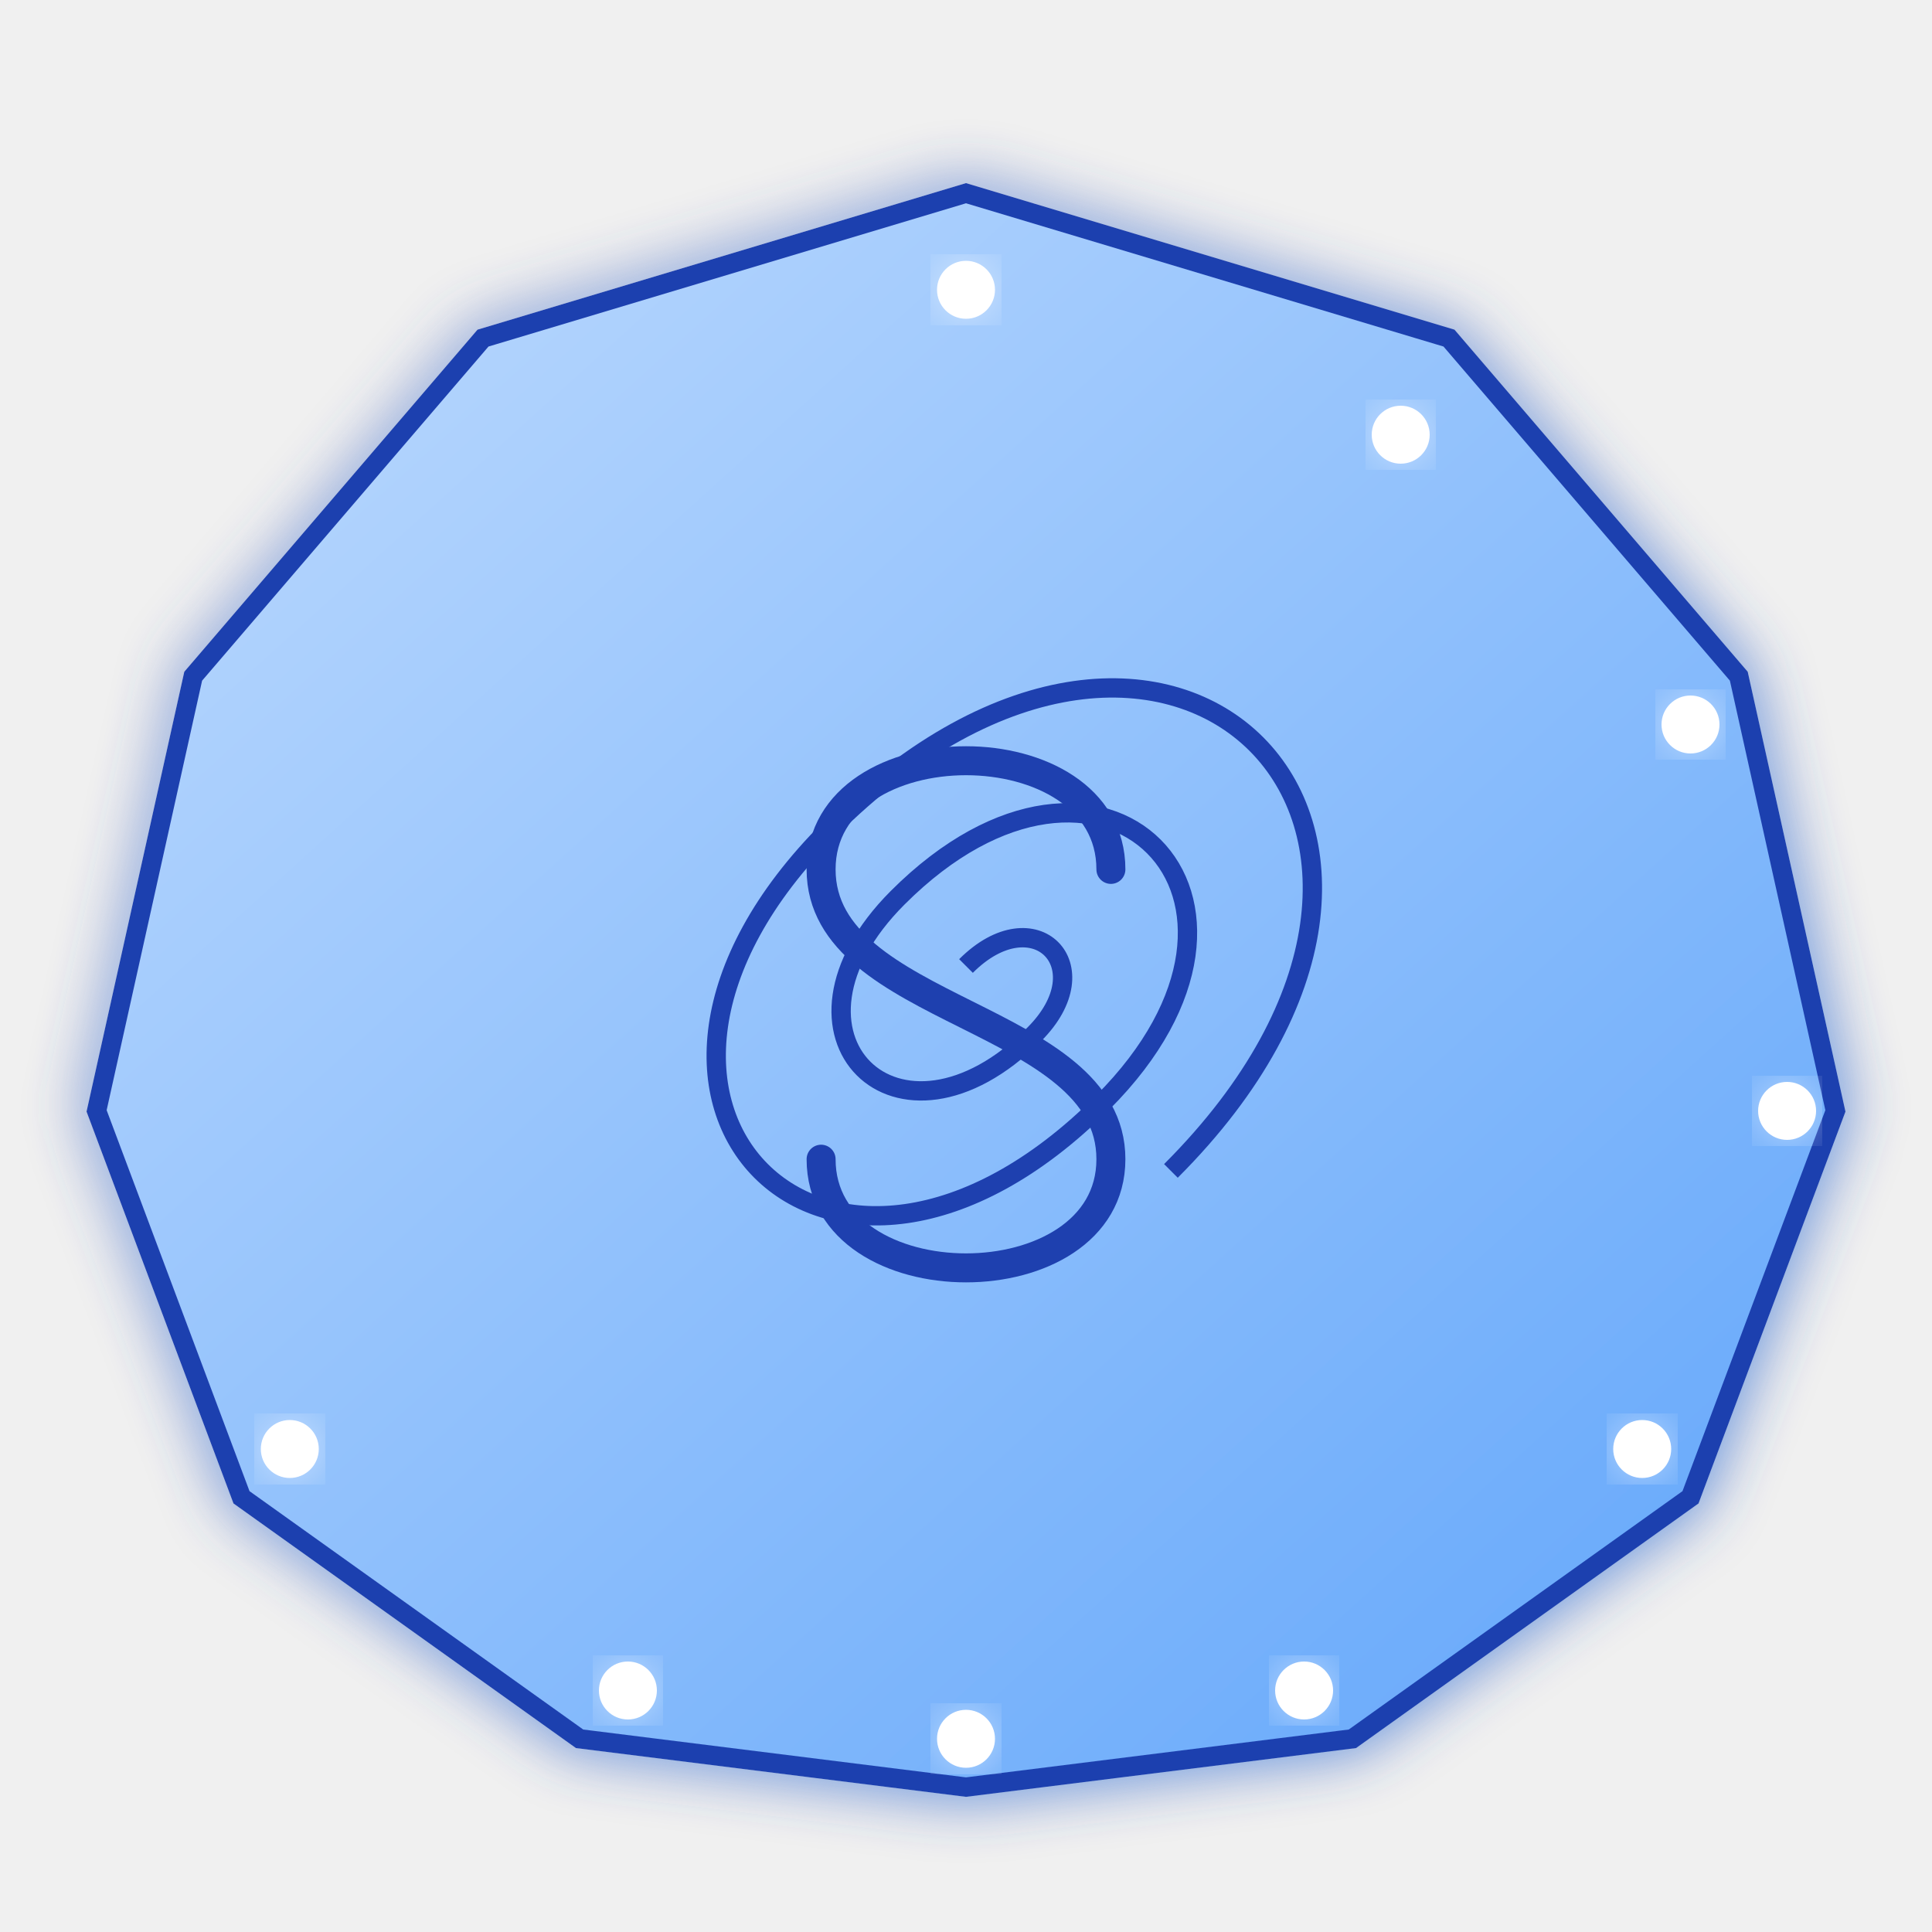
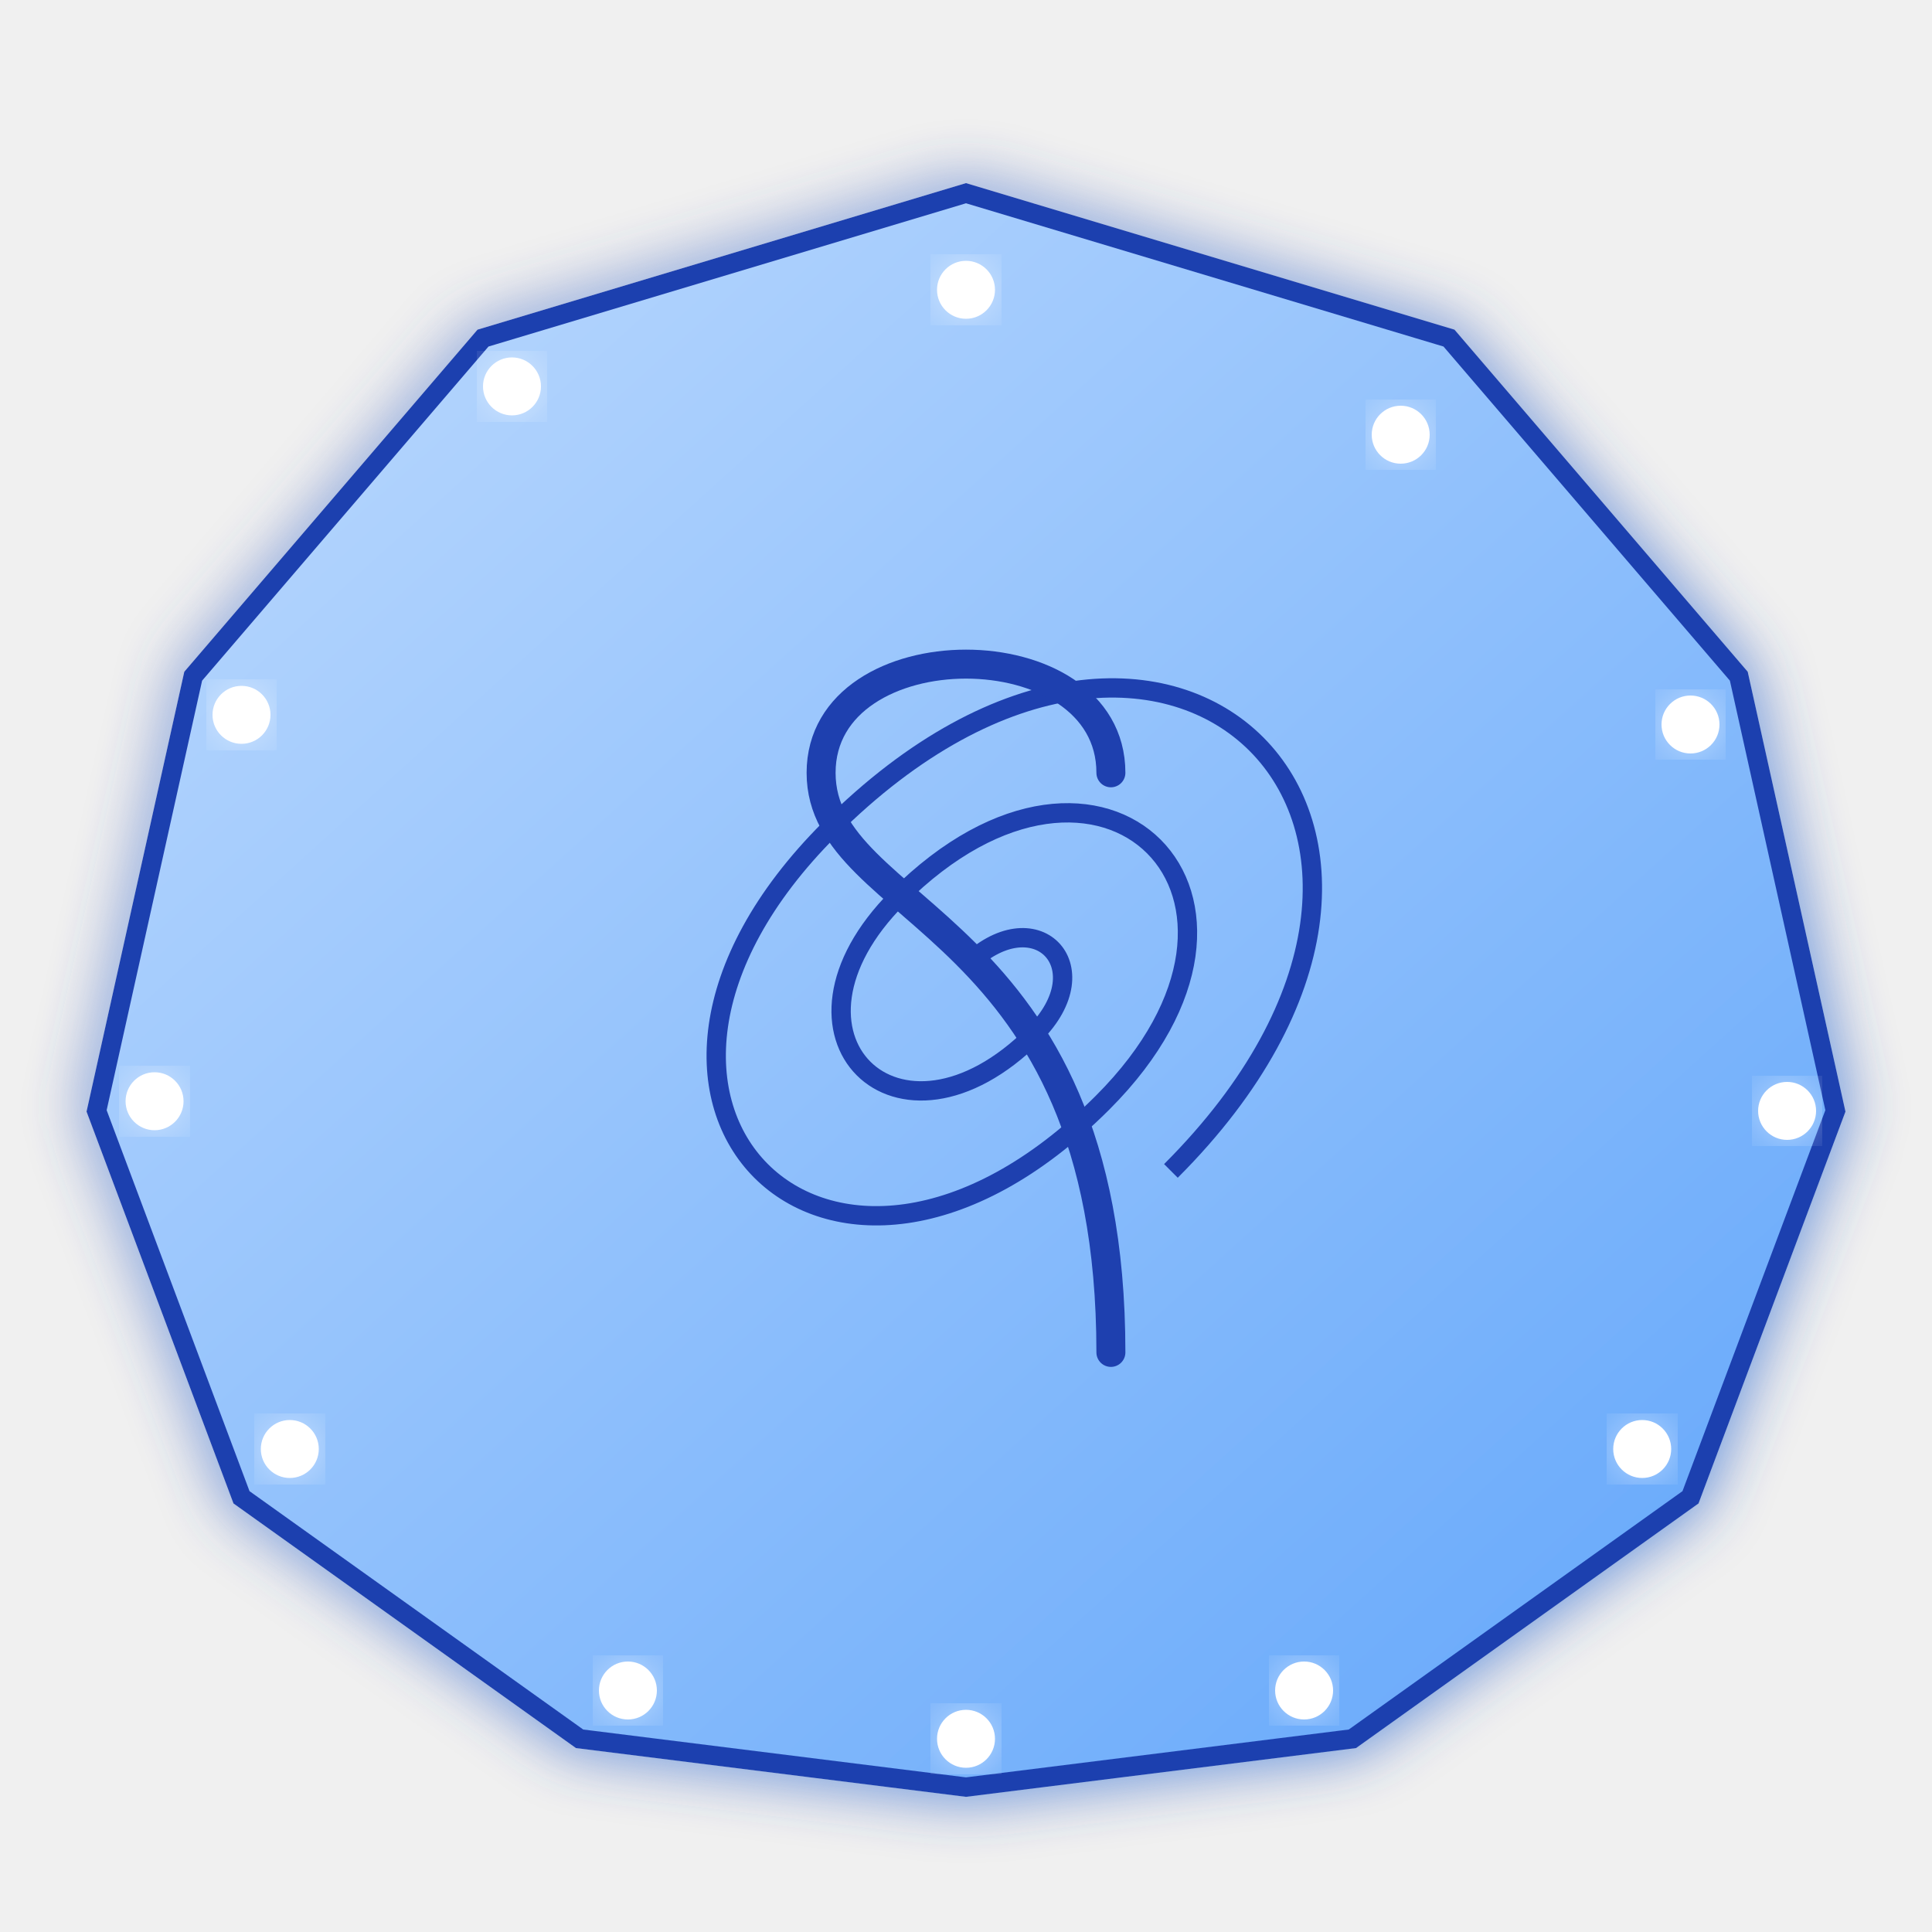
<svg xmlns="http://www.w3.org/2000/svg" width="200" height="200" viewBox="0 0 200 200" fill="none">
  <defs>
    <linearGradient id="grad9" x1="0%" y1="0%" x2="100%" y2="100%">
      <stop offset="0%" style="stop-color:#bfdbfe;stop-opacity:1" />
      <stop offset="100%" style="stop-color:#60a5fa;stop-opacity:1" />
    </linearGradient>
    <filter id="glow9">
      <feGaussianBlur stdDeviation="3" result="coloredBlur" />
      <feMerge>
        <feMergeNode in="coloredBlur" />
        <feMergeNode in="SourceGraphic" />
      </feMerge>
    </filter>
  </defs>
  <path d="M100 20L150 35L180 70L190 115L175 155L140 180L100 185L60 180L25 155L10 115L20 70L50 35L100 20Z" fill="url(#grad9)" stroke="#1e40af" stroke-width="2" filter="url(#glow9)" />
  <path d="M100 100C100 90 110 90 110 100C110 120 90 120 90 100C90 70 120 70 120 100C120 140 80 140 80 100C80 50 130 50 130 100" fill="none" stroke="#1e40af" stroke-width="2" transform="rotate(45 100 100)" />
-   <path d="M115 90C115 75 85 75 85 90C85 105 115 105 115 120C115 135 85 135 85 120" stroke="#1e40af" stroke-width="3" stroke-linecap="round" fill="none" />
+   <path d="M115 80C115 65 85 65 85 80C85 95 115 95 115 140" stroke="#1e40af" stroke-width="3" stroke-linecap="round" fill="none" />
  <circle cx="100" cy="30" r="3" fill="white" filter="url(#glow9)" />
  <circle cx="145" cy="45" r="3" fill="white" filter="url(#glow9)" />
  <circle cx="175" cy="75" r="3" fill="white" filter="url(#glow9)" />
  <circle cx="185" cy="115" r="3" fill="white" filter="url(#glow9)" />
  <circle cx="170" cy="150" r="3" fill="white" filter="url(#glow9)" />
  <circle cx="135" cy="175" r="3" fill="white" filter="url(#glow9)" />
  <circle cx="100" cy="180" r="3" fill="white" filter="url(#glow9)" />
  <circle cx="65" cy="175" r="3" fill="white" filter="url(#glow9)" />
  <circle cx="30" cy="150" r="3" fill="white" filter="url(#glow9)" />
+   <circle cx="16" cy="114" r="3" fill="white" filter="url(#glow9)" />
+   <circle cx="25" cy="74" r="3" fill="white" filter="url(#glow9)" />
+   <circle cx="53" cy="40" r="3" fill="white" filter="url(#glow9)" />
</svg>
